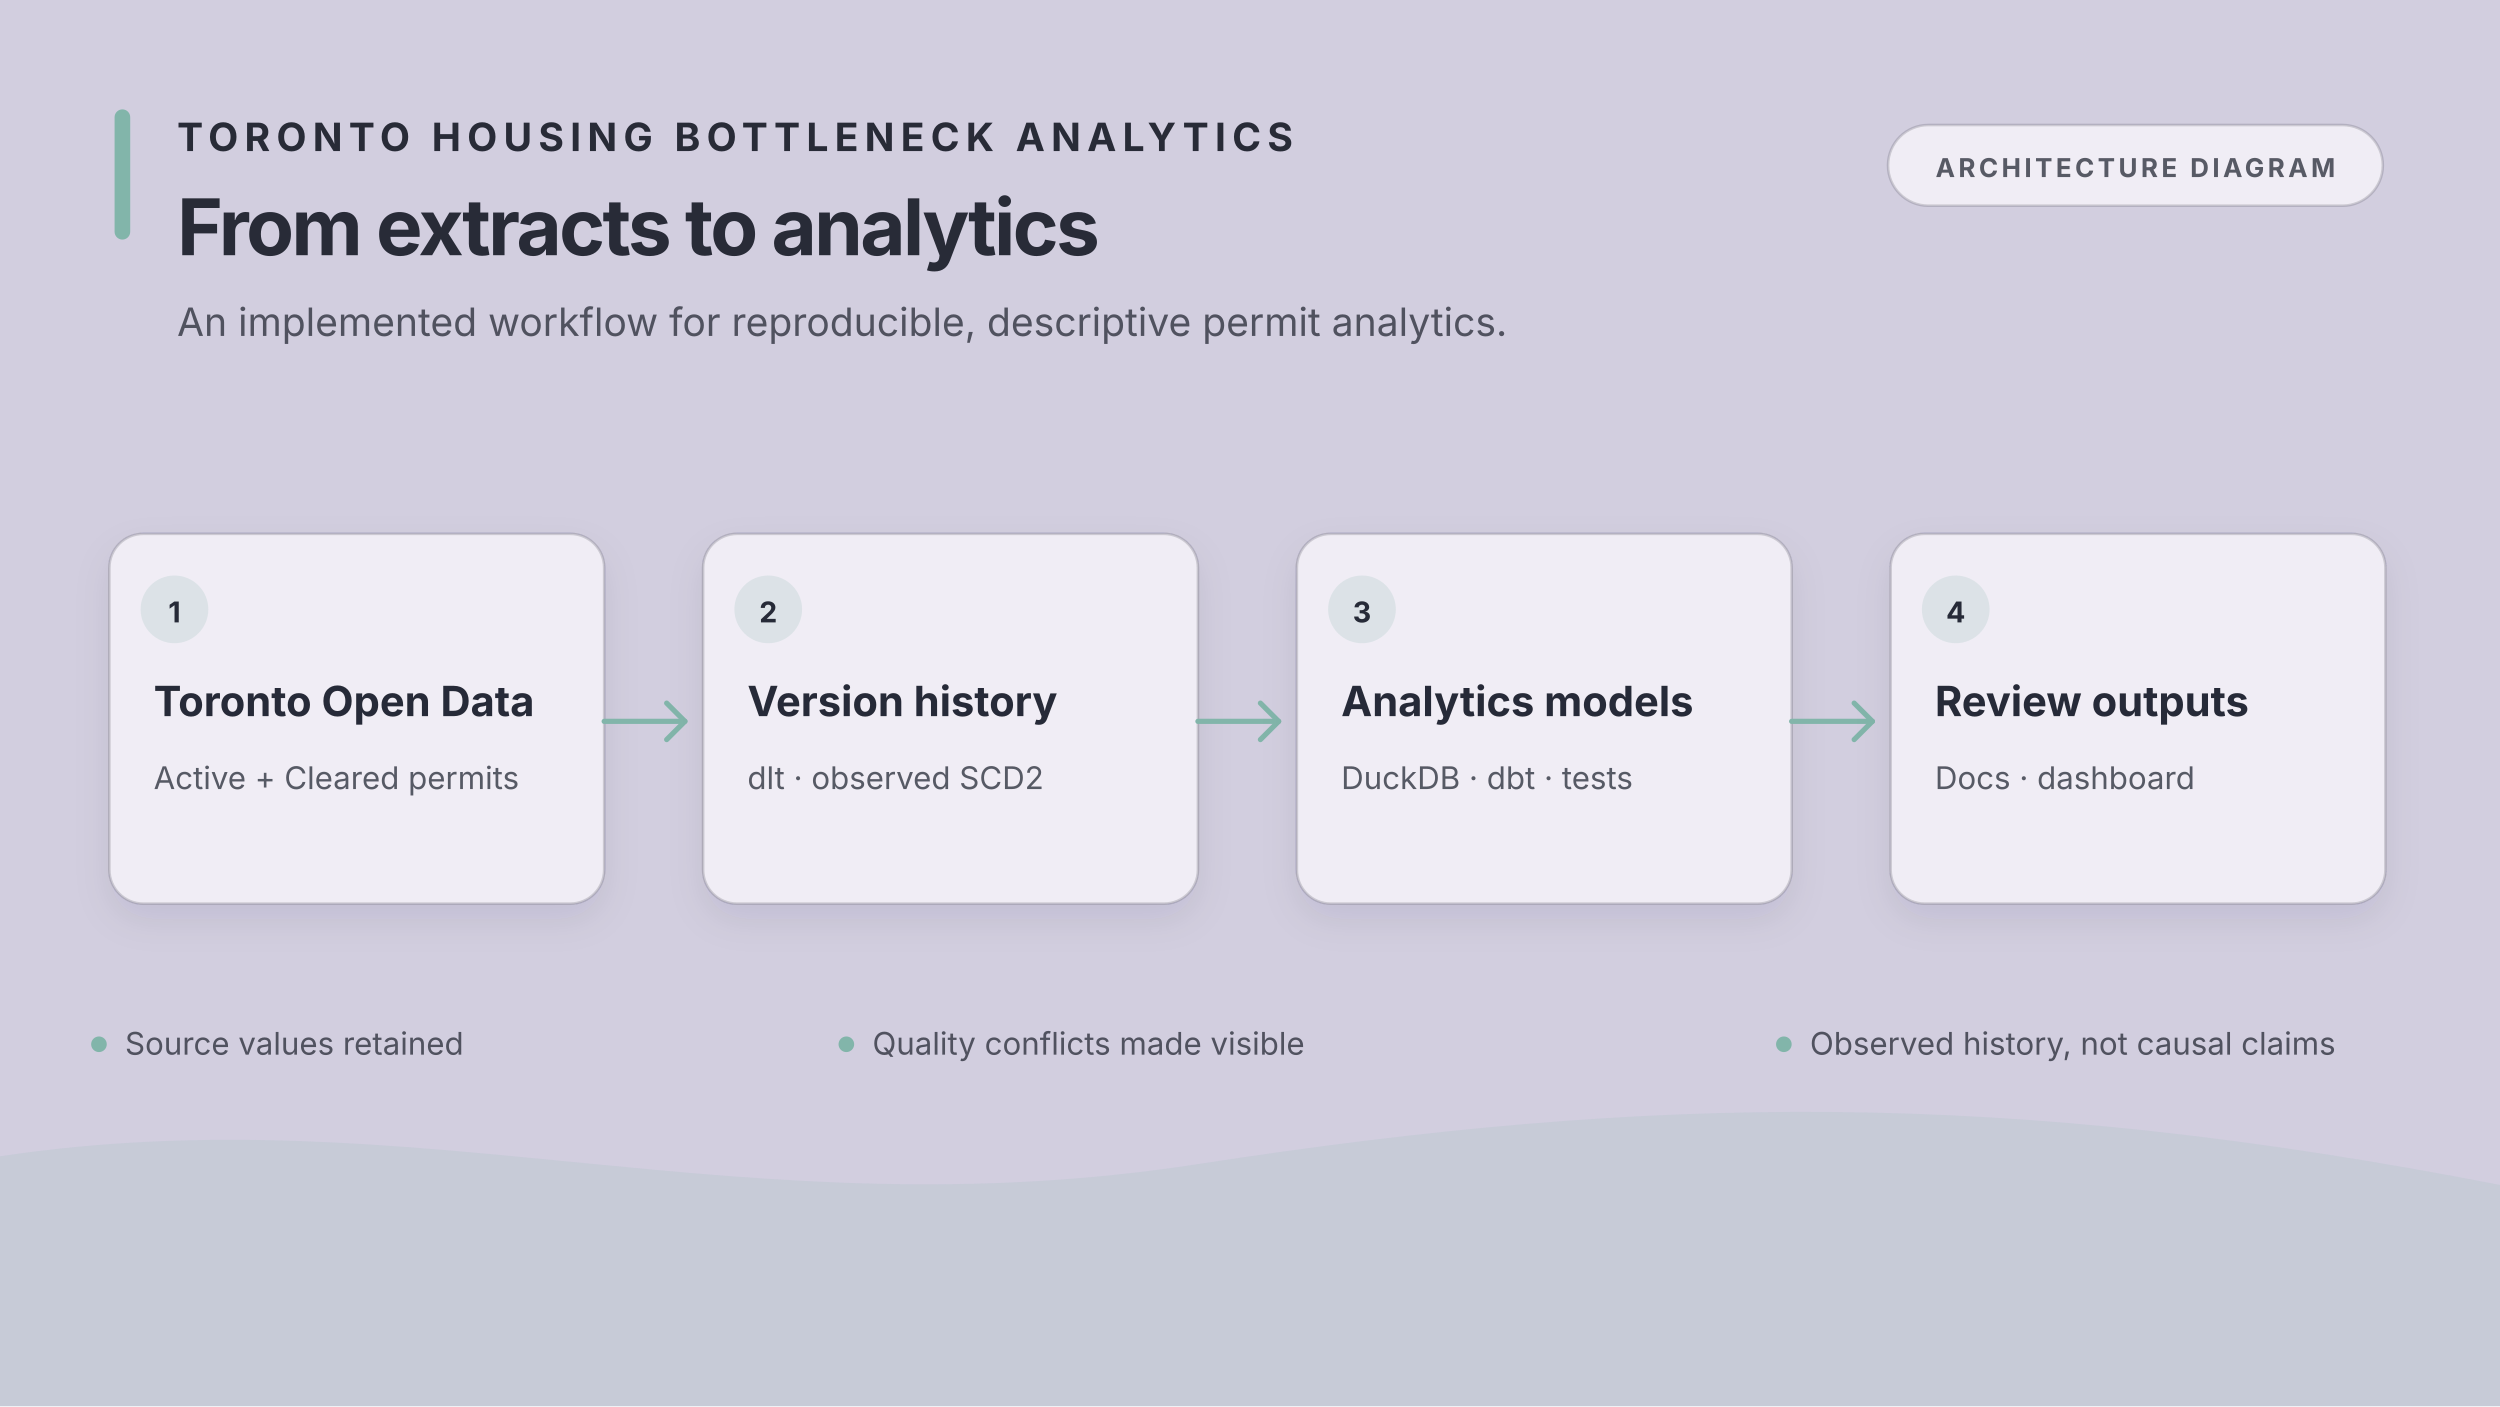
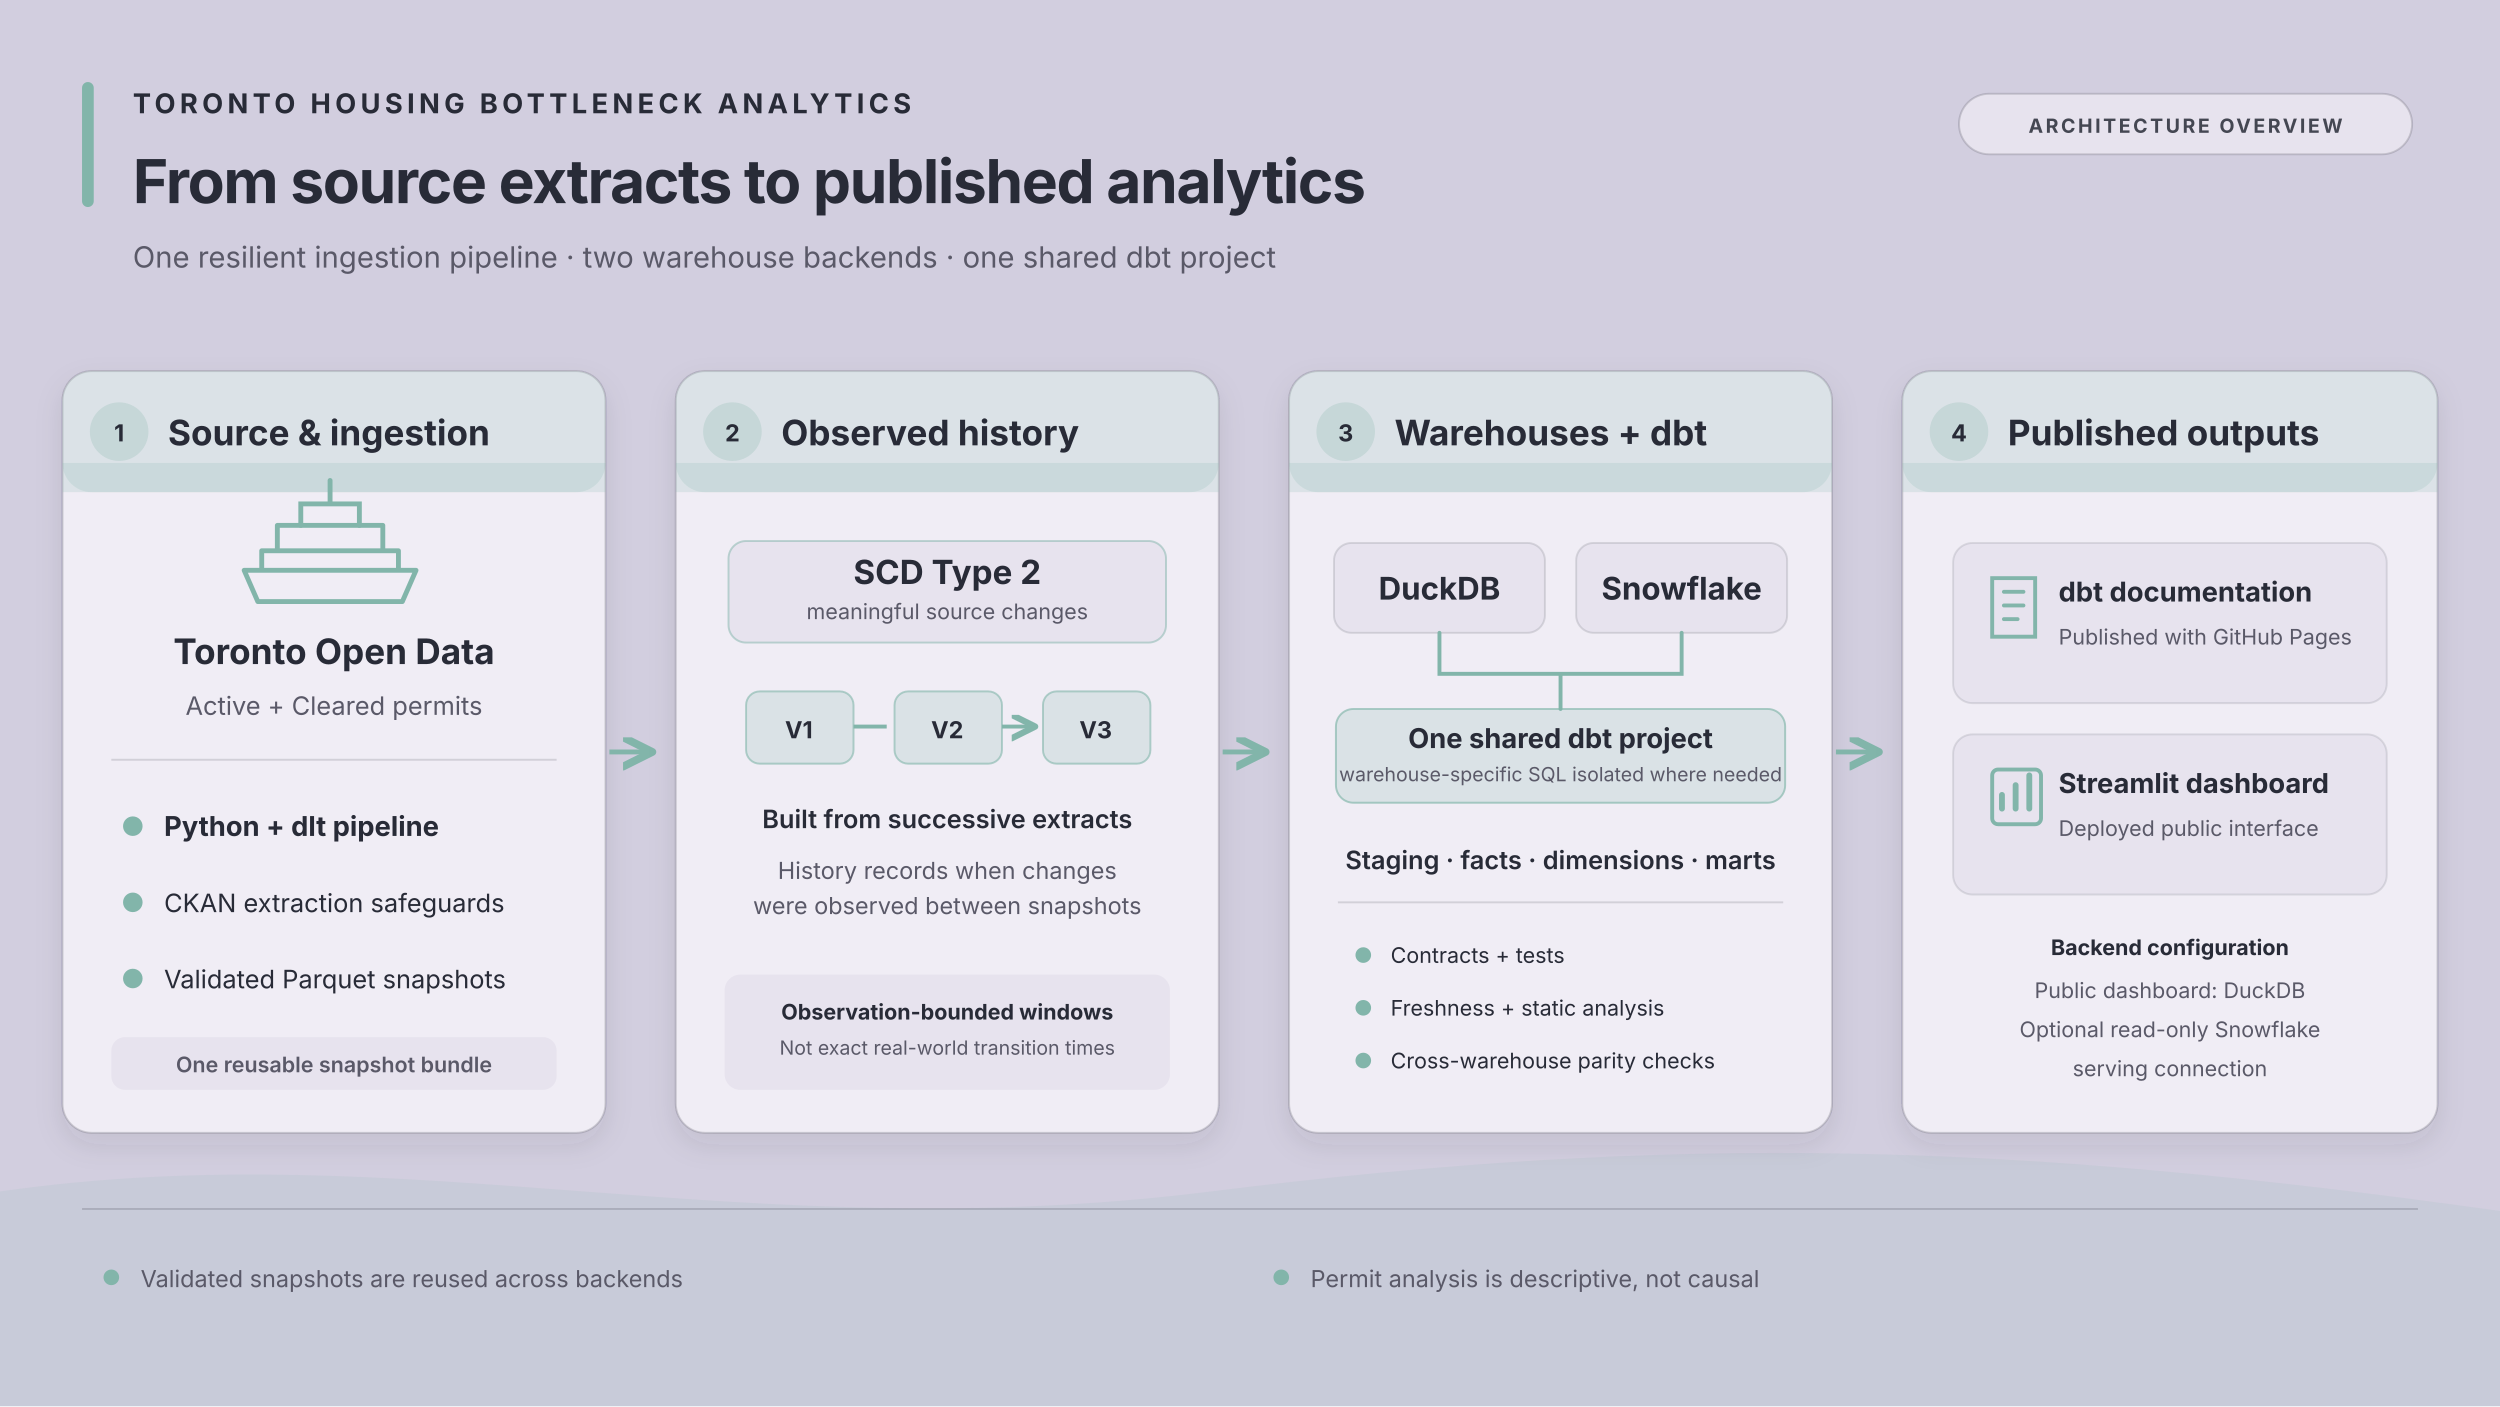
- <svg xmlns="http://www.w3.org/2000/svg" width="960" height="540" viewBox="0 0 960 540" role="img">
+ <svg xmlns="http://www.w3.org/2000/svg" width="1280" height="720" viewBox="0 0 1280 720" role="img" aria-labelledby="title desc">
  <defs>
    <linearGradient id="bg" x1="0" y1="0" x2="1" y2="1">
      <stop offset="0%" stop-color="#D2CEDF" />
      <stop offset="100%" stop-color="#D2CEDF" />
    </linearGradient>
    <filter id="shadow" x="-15%" y="-20%" width="130%" height="145%">
-       <feDropShadow dx="0" dy="6" stdDeviation="7" flood-color="#282B37" flood-opacity="0.08" />
+       <feDropShadow dx="0" dy="6" stdDeviation="7" flood-color="#282B37" flood-opacity="0.10" />
    </filter>
+     <marker id="arrow" markerWidth="8" markerHeight="8" refX="6" refY="3" orient="auto">
+       <path d="M0 0 L6 3 L0 6" fill="none" stroke="#82B5AA" stroke-width="1.6" stroke-linecap="round" stroke-linejoin="round" />
+     </marker>
  </defs>
-   <rect width="960" height="540" rx="0" fill="url(#bg)" />
-   <path d="M0 444 C160 420 285 474 460 447 S770 418 960 455 L960 540 L0 540 Z" fill="#82B5AA" opacity="0.14" />
-   <rect x="44" y="42" width="6" height="50" rx="3" fill="#82B5AA" />
-   <text x="68" y="58" font-family="Inter, Arial, sans-serif" font-size="15" letter-spacing="2.4" font-weight="700" fill="#282B37">TORONTO HOUSING BOTTLENECK ANALYTICS</text>
-   <text x="68" y="98" font-family="Inter, Arial, sans-serif" font-size="30" font-weight="700" letter-spacing="-1" fill="#282B37">From extracts to analytics</text>
-   <text x="68" y="129" font-family="Inter, Arial, sans-serif" font-size="15" fill="#282B37" opacity="0.76">An implemented workflow for reproducible, descriptive permit analytics.</text>
-   <rect x="725" y="48" width="190" height="31" rx="15.5" fill="#F0EDF5" stroke="#282B37" stroke-opacity="0.18" />
-   <text x="820" y="68" text-anchor="middle" font-family="Inter, Arial, sans-serif" font-size="10" letter-spacing="1.3" font-weight="700" fill="#282B37" opacity="0.76">ARCHITECTURE DIAGRAM</text>
+   <rect width="1280" height="720" fill="url(#bg)" />
+   <path d="M0 610 C210 580 380 640 620 610 S1030 585 1280 620 L1280 720 L0 720 Z" fill="#82B5AA" opacity="0.12" />
+   <rect x="42" y="42" width="6" height="64" rx="3" fill="#82B5AA" />
+   <text x="68" y="58" font-family="Inter,Arial,sans-serif" font-size="14" letter-spacing="2.2" font-weight="700" fill="#282B37">TORONTO HOUSING BOTTLENECK ANALYTICS</text>
+   <text x="68" y="104" font-family="Inter,Arial,sans-serif" font-size="31" font-weight="700" letter-spacing="-0.7" fill="#282B37">From source extracts to published analytics</text>
+   <text x="68" y="137" font-family="Inter,Arial,sans-serif" font-size="15" fill="#5A5968">One resilient ingestion pipeline · two warehouse backends · one shared dbt project</text>
+   <rect x="1003" y="48" width="232" height="31" rx="15.5" fill="#E7E3EE" stroke="#282B37" stroke-opacity="0.18" />
+   <text x="1119" y="68" text-anchor="middle" font-family="Inter,Arial,sans-serif" font-size="10" letter-spacing="1.3" font-weight="700" fill="#282B37" opacity="0.85">ARCHITECTURE OVERVIEW</text>
  <g filter="url(#shadow)">
-     <rect x="42" y="205" width="190" height="142" rx="13" fill="#F0EDF5" stroke="#282B37" stroke-opacity="0.18" />
-     <circle cx="67" cy="234" r="13" fill="#82B5AA" fill-opacity="0.18" />
-     <text x="67" y="239" text-anchor="middle" font-family="Inter, Arial, sans-serif" font-size="11" font-weight="700" fill="#282B37">1</text>
-     <text x="59" y="275" font-family="Inter, Arial, sans-serif" font-size="16" font-weight="700" fill="#282B37">Toronto Open Data</text>
-     <text x="59" y="303" font-family="Inter, Arial, sans-serif" font-size="12" fill="#282B37" opacity="0.76">Active + Cleared permits</text>
+     <rect x="32" y="190" width="278" height="390" rx="15" fill="#F0EDF5" stroke="#282B37" stroke-opacity="0.18" />
  </g>
-   <path d="M232 277 H263" fill="none" stroke="#82B5AA" stroke-width="2" stroke-linecap="round" />
-   <path d="M256 270 L263 277 L256 284" fill="none" stroke="#82B5AA" stroke-width="2" stroke-linecap="round" stroke-linejoin="round" />
+   <rect x="32" y="190" width="278" height="62" rx="15" fill="#82B5AA" fill-opacity="0.19" />
+   <path d="M32 237 V252 H310 V237" fill="#82B5AA" fill-opacity="0.19" />
+   <circle cx="61" cy="221" r="15" fill="#82B5AA" fill-opacity="0.24" />
+   <text x="61" y="226" text-anchor="middle" font-family="Inter,Arial,sans-serif" font-size="12" font-weight="700" fill="#282B37">1</text>
+   <text x="86" y="228" font-family="Inter,Arial,sans-serif" font-size="18" font-weight="700" fill="#282B37">Source &amp; ingestion</text>
+   <path d="M125 292 h88 l-7 16 h-74 z M134 282 h70 v10 h-70 z M142 269 h54 v13 h-54 z" fill="none" stroke="#82B5AA" stroke-width="2.5" stroke-linejoin="round" />
+   <path d="M154 269 v-11 h30 v11 M169 258 v-12" stroke="#82B5AA" stroke-width="2.5" fill="none" stroke-linecap="round" />
+   <text x="171" y="340" text-anchor="middle" font-family="Inter,Arial,sans-serif" font-size="18" font-weight="700" fill="#282B37">Toronto Open Data</text>
+   <text x="171" y="366" text-anchor="middle" font-family="Inter,Arial,sans-serif" font-size="13" fill="#5A5968">Active + Cleared permits</text>
+   <line x1="57" y1="389" x2="285" y2="389" stroke="#282B37" stroke-opacity="0.15" />
+   <circle cx="68" cy="423" r="5" fill="#82B5AA" />
+   <text x="84" y="428" font-family="Inter,Arial,sans-serif" font-size="14" font-weight="700" fill="#282B37">Python + dlt pipeline</text>
+   <circle cx="68" cy="462" r="5" fill="#82B5AA" />
+   <text x="84" y="467" font-family="Inter,Arial,sans-serif" font-size="13" fill="#282B37">CKAN extraction safeguards</text>
+   <circle cx="68" cy="501" r="5" fill="#82B5AA" />
+   <text x="84" y="506" font-family="Inter,Arial,sans-serif" font-size="13" fill="#282B37">Validated Parquet snapshots</text>
+   <rect x="57" y="531" width="228" height="27" rx="7" fill="#E7E3EE" />
+   <text x="171" y="549" text-anchor="middle" font-family="Inter,Arial,sans-serif" font-size="11" font-weight="600" fill="#5A5968">One reusable snapshot bundle</text>
+   <path d="M312 385 H334" stroke="#82B5AA" stroke-width="2.5" fill="none" marker-end="url(#arrow)" />
  <g filter="url(#shadow)">
-     <rect x="270" y="205" width="190" height="142" rx="13" fill="#F0EDF5" stroke="#282B37" stroke-opacity="0.18" />
-     <circle cx="295" cy="234" r="13" fill="#82B5AA" fill-opacity="0.18" />
-     <text x="295" y="239" text-anchor="middle" font-family="Inter, Arial, sans-serif" font-size="11" font-weight="700" fill="#282B37">2</text>
-     <text x="287" y="275" font-family="Inter, Arial, sans-serif" font-size="16" font-weight="700" fill="#282B37">Version history</text>
-     <text x="287" y="303" font-family="Inter, Arial, sans-serif" font-size="12" fill="#282B37" opacity="0.76">dlt · observed SCD2</text>
+     <rect x="346" y="190" width="278" height="390" rx="15" fill="#F0EDF5" stroke="#282B37" stroke-opacity="0.18" />
  </g>
-   <path d="M460 277 H491" fill="none" stroke="#82B5AA" stroke-width="2" stroke-linecap="round" />
-   <path d="M484 270 L491 277 L484 284" fill="none" stroke="#82B5AA" stroke-width="2" stroke-linecap="round" stroke-linejoin="round" />
+   <rect x="346" y="190" width="278" height="62" rx="15" fill="#82B5AA" fill-opacity="0.19" />
+   <path d="M346 237 V252 H624 V237" fill="#82B5AA" fill-opacity="0.19" />
+   <circle cx="375" cy="221" r="15" fill="#82B5AA" fill-opacity="0.24" />
+   <text x="375" y="226" text-anchor="middle" font-family="Inter,Arial,sans-serif" font-size="12" font-weight="700" fill="#282B37">2</text>
+   <text x="400" y="228" font-family="Inter,Arial,sans-serif" font-size="18" font-weight="700" fill="#282B37">Observed history</text>
+   <rect x="373" y="277" width="224" height="52" rx="9" fill="#E7E3EE" stroke="#82B5AA" stroke-opacity="0.5" />
+   <text x="485" y="299" text-anchor="middle" font-family="Inter,Arial,sans-serif" font-size="17" font-weight="700" fill="#282B37">SCD Type 2</text>
+   <text x="485" y="317" text-anchor="middle" font-family="Inter,Arial,sans-serif" font-size="11" fill="#5A5968">meaningful source changes</text>
+   <rect x="382" y="354" width="55" height="37" rx="7" fill="#82B5AA" fill-opacity="0.20" stroke="#82B5AA" stroke-opacity="0.6" />
+   <rect x="458" y="354" width="55" height="37" rx="7" fill="#82B5AA" fill-opacity="0.20" stroke="#82B5AA" stroke-opacity="0.6" />
+   <rect x="534" y="354" width="55" height="37" rx="7" fill="#82B5AA" fill-opacity="0.20" stroke="#82B5AA" stroke-opacity="0.6" />
+   <text x="409" y="378" text-anchor="middle" font-family="Inter,Arial,sans-serif" font-size="12" font-weight="700" fill="#282B37">V1</text>
+   <text x="485" y="378" text-anchor="middle" font-family="Inter,Arial,sans-serif" font-size="12" font-weight="700" fill="#282B37">V2</text>
+   <text x="561" y="378" text-anchor="middle" font-family="Inter,Arial,sans-serif" font-size="12" font-weight="700" fill="#282B37">V3</text>
+   <path d="M437 372 H454 M513 372 H530" stroke="#82B5AA" stroke-width="2" fill="none" marker-end="url(#arrow)" />
+   <text x="485" y="424" text-anchor="middle" font-family="Inter,Arial,sans-serif" font-size="13" font-weight="600" fill="#282B37">Built from successive extracts</text>
+   <text x="485" y="450" text-anchor="middle" font-family="Inter,Arial,sans-serif" font-size="12" fill="#5A5968">History records when changes</text>
+   <text x="485" y="468" text-anchor="middle" font-family="Inter,Arial,sans-serif" font-size="12" fill="#5A5968">were observed between snapshots</text>
+   <rect x="371" y="499" width="228" height="59" rx="8" fill="#E7E3EE" />
+   <text x="485" y="522" text-anchor="middle" font-family="Inter,Arial,sans-serif" font-size="11" font-weight="700" fill="#282B37">Observation-bounded windows</text>
+   <text x="485" y="540" text-anchor="middle" font-family="Inter,Arial,sans-serif" font-size="10" fill="#5A5968">Not exact real-world transition times</text>
+   <path d="M626 385 H648" stroke="#82B5AA" stroke-width="2.5" fill="none" marker-end="url(#arrow)" />
  <g filter="url(#shadow)">
-     <rect x="498" y="205" width="190" height="142" rx="13" fill="#F0EDF5" stroke="#282B37" stroke-opacity="0.18" />
-     <circle cx="523" cy="234" r="13" fill="#82B5AA" fill-opacity="0.18" />
-     <text x="523" y="239" text-anchor="middle" font-family="Inter, Arial, sans-serif" font-size="11" font-weight="700" fill="#282B37">3</text>
-     <text x="515" y="275" font-family="Inter, Arial, sans-serif" font-size="16" font-weight="700" fill="#282B37">Analytics models</text>
-     <text x="515" y="303" font-family="Inter, Arial, sans-serif" font-size="12" fill="#282B37" opacity="0.76">DuckDB · dbt · tests</text>
+     <rect x="660" y="190" width="278" height="390" rx="15" fill="#F0EDF5" stroke="#282B37" stroke-opacity="0.18" />
  </g>
-   <path d="M688 277 H719" fill="none" stroke="#82B5AA" stroke-width="2" stroke-linecap="round" />
-   <path d="M712 270 L719 277 L712 284" fill="none" stroke="#82B5AA" stroke-width="2" stroke-linecap="round" stroke-linejoin="round" />
+   <rect x="660" y="190" width="278" height="62" rx="15" fill="#82B5AA" fill-opacity="0.19" />
+   <path d="M660 237 V252 H938 V237" fill="#82B5AA" fill-opacity="0.19" />
+   <circle cx="689" cy="221" r="15" fill="#82B5AA" fill-opacity="0.24" />
+   <text x="689" y="226" text-anchor="middle" font-family="Inter,Arial,sans-serif" font-size="12" font-weight="700" fill="#282B37">3</text>
+   <text x="714" y="228" font-family="Inter,Arial,sans-serif" font-size="18" font-weight="700" fill="#282B37">Warehouses + dbt</text>
+   <rect x="683" y="278" width="108" height="46" rx="9" fill="#E7E3EE" stroke="#282B37" stroke-opacity="0.14" />
+   <rect x="807" y="278" width="108" height="46" rx="9" fill="#E7E3EE" stroke="#282B37" stroke-opacity="0.14" />
+   <text x="737" y="307" text-anchor="middle" font-family="Inter,Arial,sans-serif" font-size="16" font-weight="700" fill="#282B37">DuckDB</text>
+   <text x="861" y="307" text-anchor="middle" font-family="Inter,Arial,sans-serif" font-size="16" font-weight="700" fill="#282B37">Snowflake</text>
+   <path d="M737 324 V345 H861 V324 M799 345 V363" stroke="#82B5AA" stroke-width="2" fill="none" stroke-linecap="round" />
+   <rect x="684" y="363" width="230" height="48" rx="9" fill="#82B5AA" fill-opacity="0.20" stroke="#82B5AA" stroke-opacity="0.65" />
+   <text x="799" y="383" text-anchor="middle" font-family="Inter,Arial,sans-serif" font-size="14" font-weight="700" fill="#282B37">One shared dbt project</text>
+   <text x="799" y="400" text-anchor="middle" font-family="Inter,Arial,sans-serif" font-size="10" fill="#5A5968">warehouse-specific SQL isolated where needed</text>
+   <text x="799" y="445" text-anchor="middle" font-family="Inter,Arial,sans-serif" font-size="13" font-weight="600" fill="#282B37">Staging · facts · dimensions · marts</text>
+   <line x1="685" y1="462" x2="913" y2="462" stroke="#282B37" stroke-opacity="0.15" />
+   <circle cx="698" cy="489" r="4" fill="#82B5AA" />
+   <text x="712" y="493" font-family="Inter,Arial,sans-serif" font-size="11" fill="#282B37">Contracts + tests</text>
+   <circle cx="698" cy="516" r="4" fill="#82B5AA" />
+   <text x="712" y="520" font-family="Inter,Arial,sans-serif" font-size="11" fill="#282B37">Freshness + static analysis</text>
+   <circle cx="698" cy="543" r="4" fill="#82B5AA" />
+   <text x="712" y="547" font-family="Inter,Arial,sans-serif" font-size="11" fill="#282B37">Cross-warehouse parity checks</text>
+   <path d="M940 385 H962" stroke="#82B5AA" stroke-width="2.5" fill="none" marker-end="url(#arrow)" />
  <g filter="url(#shadow)">
-     <rect x="726" y="205" width="190" height="142" rx="13" fill="#F0EDF5" stroke="#282B37" stroke-opacity="0.18" />
-     <circle cx="751" cy="234" r="13" fill="#82B5AA" fill-opacity="0.18" />
-     <text x="751" y="239" text-anchor="middle" font-family="Inter, Arial, sans-serif" font-size="11" font-weight="700" fill="#282B37">4</text>
-     <text x="743" y="275" font-family="Inter, Arial, sans-serif" font-size="16" font-weight="700" fill="#282B37">Review outputs</text>
-     <text x="743" y="303" font-family="Inter, Arial, sans-serif" font-size="12" fill="#282B37" opacity="0.76">Docs · dashboard</text>
+     <rect x="974" y="190" width="274" height="390" rx="15" fill="#F0EDF5" stroke="#282B37" stroke-opacity="0.18" />
  </g>
-   <text x="48" y="405" font-family="Inter, Arial, sans-serif" font-size="12" fill="#282B37" opacity="0.76">Source values retained</text>
-   <circle cx="38" cy="401" r="3" fill="#82B5AA" />
-   <text x="335" y="405" font-family="Inter, Arial, sans-serif" font-size="12" fill="#282B37" opacity="0.76">Quality conflicts made visible</text>
-   <circle cx="325" cy="401" r="3" fill="#82B5AA" />
-   <text x="695" y="405" font-family="Inter, Arial, sans-serif" font-size="12" fill="#282B37" opacity="0.76">Observed history, not causal claims</text>
-   <circle cx="685" cy="401" r="3" fill="#82B5AA" />
+   <rect x="974" y="190" width="274" height="62" rx="15" fill="#82B5AA" fill-opacity="0.19" />
+   <path d="M974 237 V252 H1248 V237" fill="#82B5AA" fill-opacity="0.19" />
+   <circle cx="1003" cy="221" r="15" fill="#82B5AA" fill-opacity="0.24" />
+   <text x="1003" y="226" text-anchor="middle" font-family="Inter,Arial,sans-serif" font-size="12" font-weight="700" fill="#282B37">4</text>
+   <text x="1028" y="228" font-family="Inter,Arial,sans-serif" font-size="18" font-weight="700" fill="#282B37">Published outputs</text>
+   <rect x="1000" y="278" width="222" height="82" rx="10" fill="#E7E3EE" stroke="#282B37" stroke-opacity="0.12" />
+   <path d="M1020 296 h22 v30 h-22 z M1026 303 h10 M1026 310 h10 M1026 317 h7" stroke="#82B5AA" stroke-width="2" fill="none" stroke-linecap="round" />
+   <text x="1054" y="308" font-family="Inter,Arial,sans-serif" font-size="14" font-weight="700" fill="#282B37">dbt documentation</text>
+   <text x="1054" y="330" font-family="Inter,Arial,sans-serif" font-size="11" fill="#5A5968">Published with GitHub Pages</text>
+   <rect x="1000" y="376" width="222" height="82" rx="10" fill="#E7E3EE" stroke="#282B37" stroke-opacity="0.12" />
+   <rect x="1020" y="394" width="25" height="28" rx="3" stroke="#82B5AA" stroke-width="2" fill="none" />
+   <path d="M1025 414 v-7 M1032 414 v-12 M1039 414 v-17" stroke="#82B5AA" stroke-width="3" stroke-linecap="round" />
+   <text x="1054" y="406" font-family="Inter,Arial,sans-serif" font-size="14" font-weight="700" fill="#282B37">Streamlit dashboard</text>
+   <text x="1054" y="428" font-family="Inter,Arial,sans-serif" font-size="11" fill="#5A5968">Deployed public interface</text>
+   <text x="1111" y="489" text-anchor="middle" font-family="Inter,Arial,sans-serif" font-size="11" font-weight="700" fill="#282B37">Backend configuration</text>
+   <text x="1111" y="511" text-anchor="middle" font-family="Inter,Arial,sans-serif" font-size="11" fill="#5A5968">Public dashboard: DuckDB</text>
+   <text x="1111" y="531" text-anchor="middle" font-family="Inter,Arial,sans-serif" font-size="11" fill="#5A5968">Optional read-only Snowflake</text>
+   <text x="1111" y="551" text-anchor="middle" font-family="Inter,Arial,sans-serif" font-size="11" fill="#5A5968">serving connection</text>
+   <line x1="42" y1="619" x2="1238" y2="619" stroke="#282B37" stroke-opacity="0.18" />
+   <circle cx="57" cy="654" r="4" fill="#82B5AA" />
+   <text x="72" y="659" font-family="Inter,Arial,sans-serif" font-size="12" fill="#5A5968">Validated snapshots are reused across backends</text>
+   <circle cx="656" cy="654" r="4" fill="#82B5AA" />
+   <text x="671" y="659" font-family="Inter,Arial,sans-serif" font-size="12" fill="#5A5968">Permit analysis is descriptive, not causal</text>
</svg>
